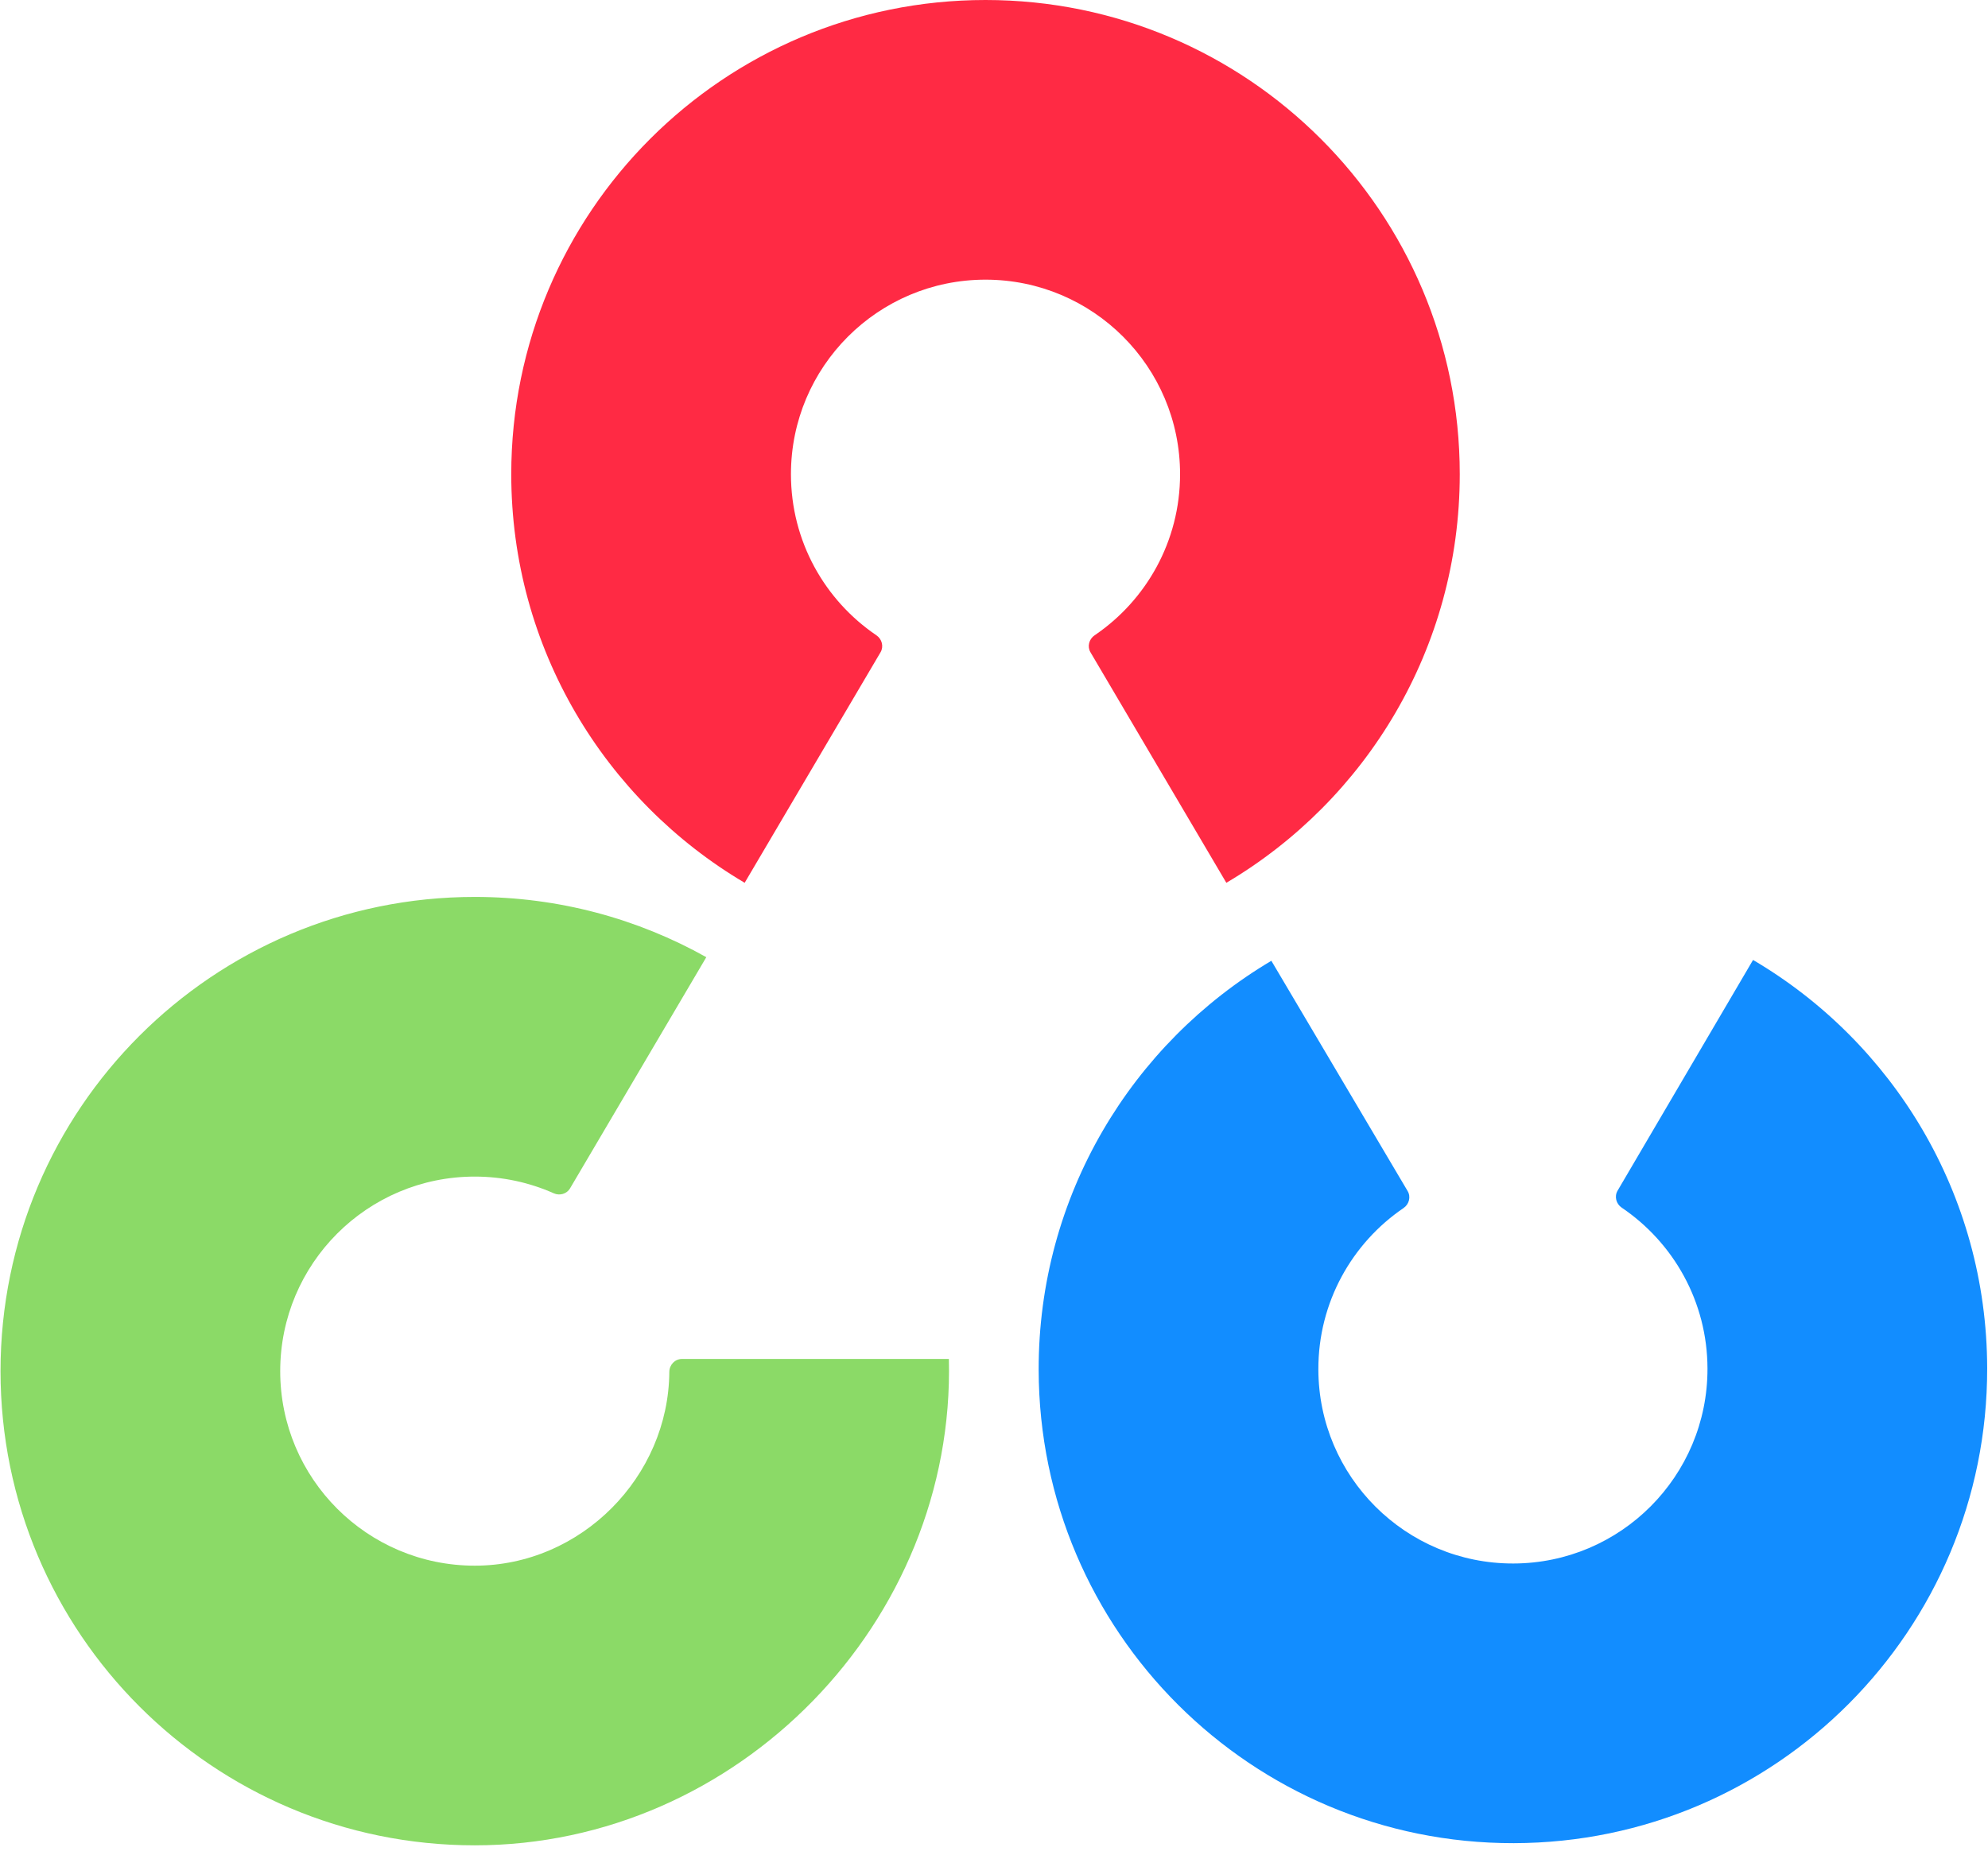
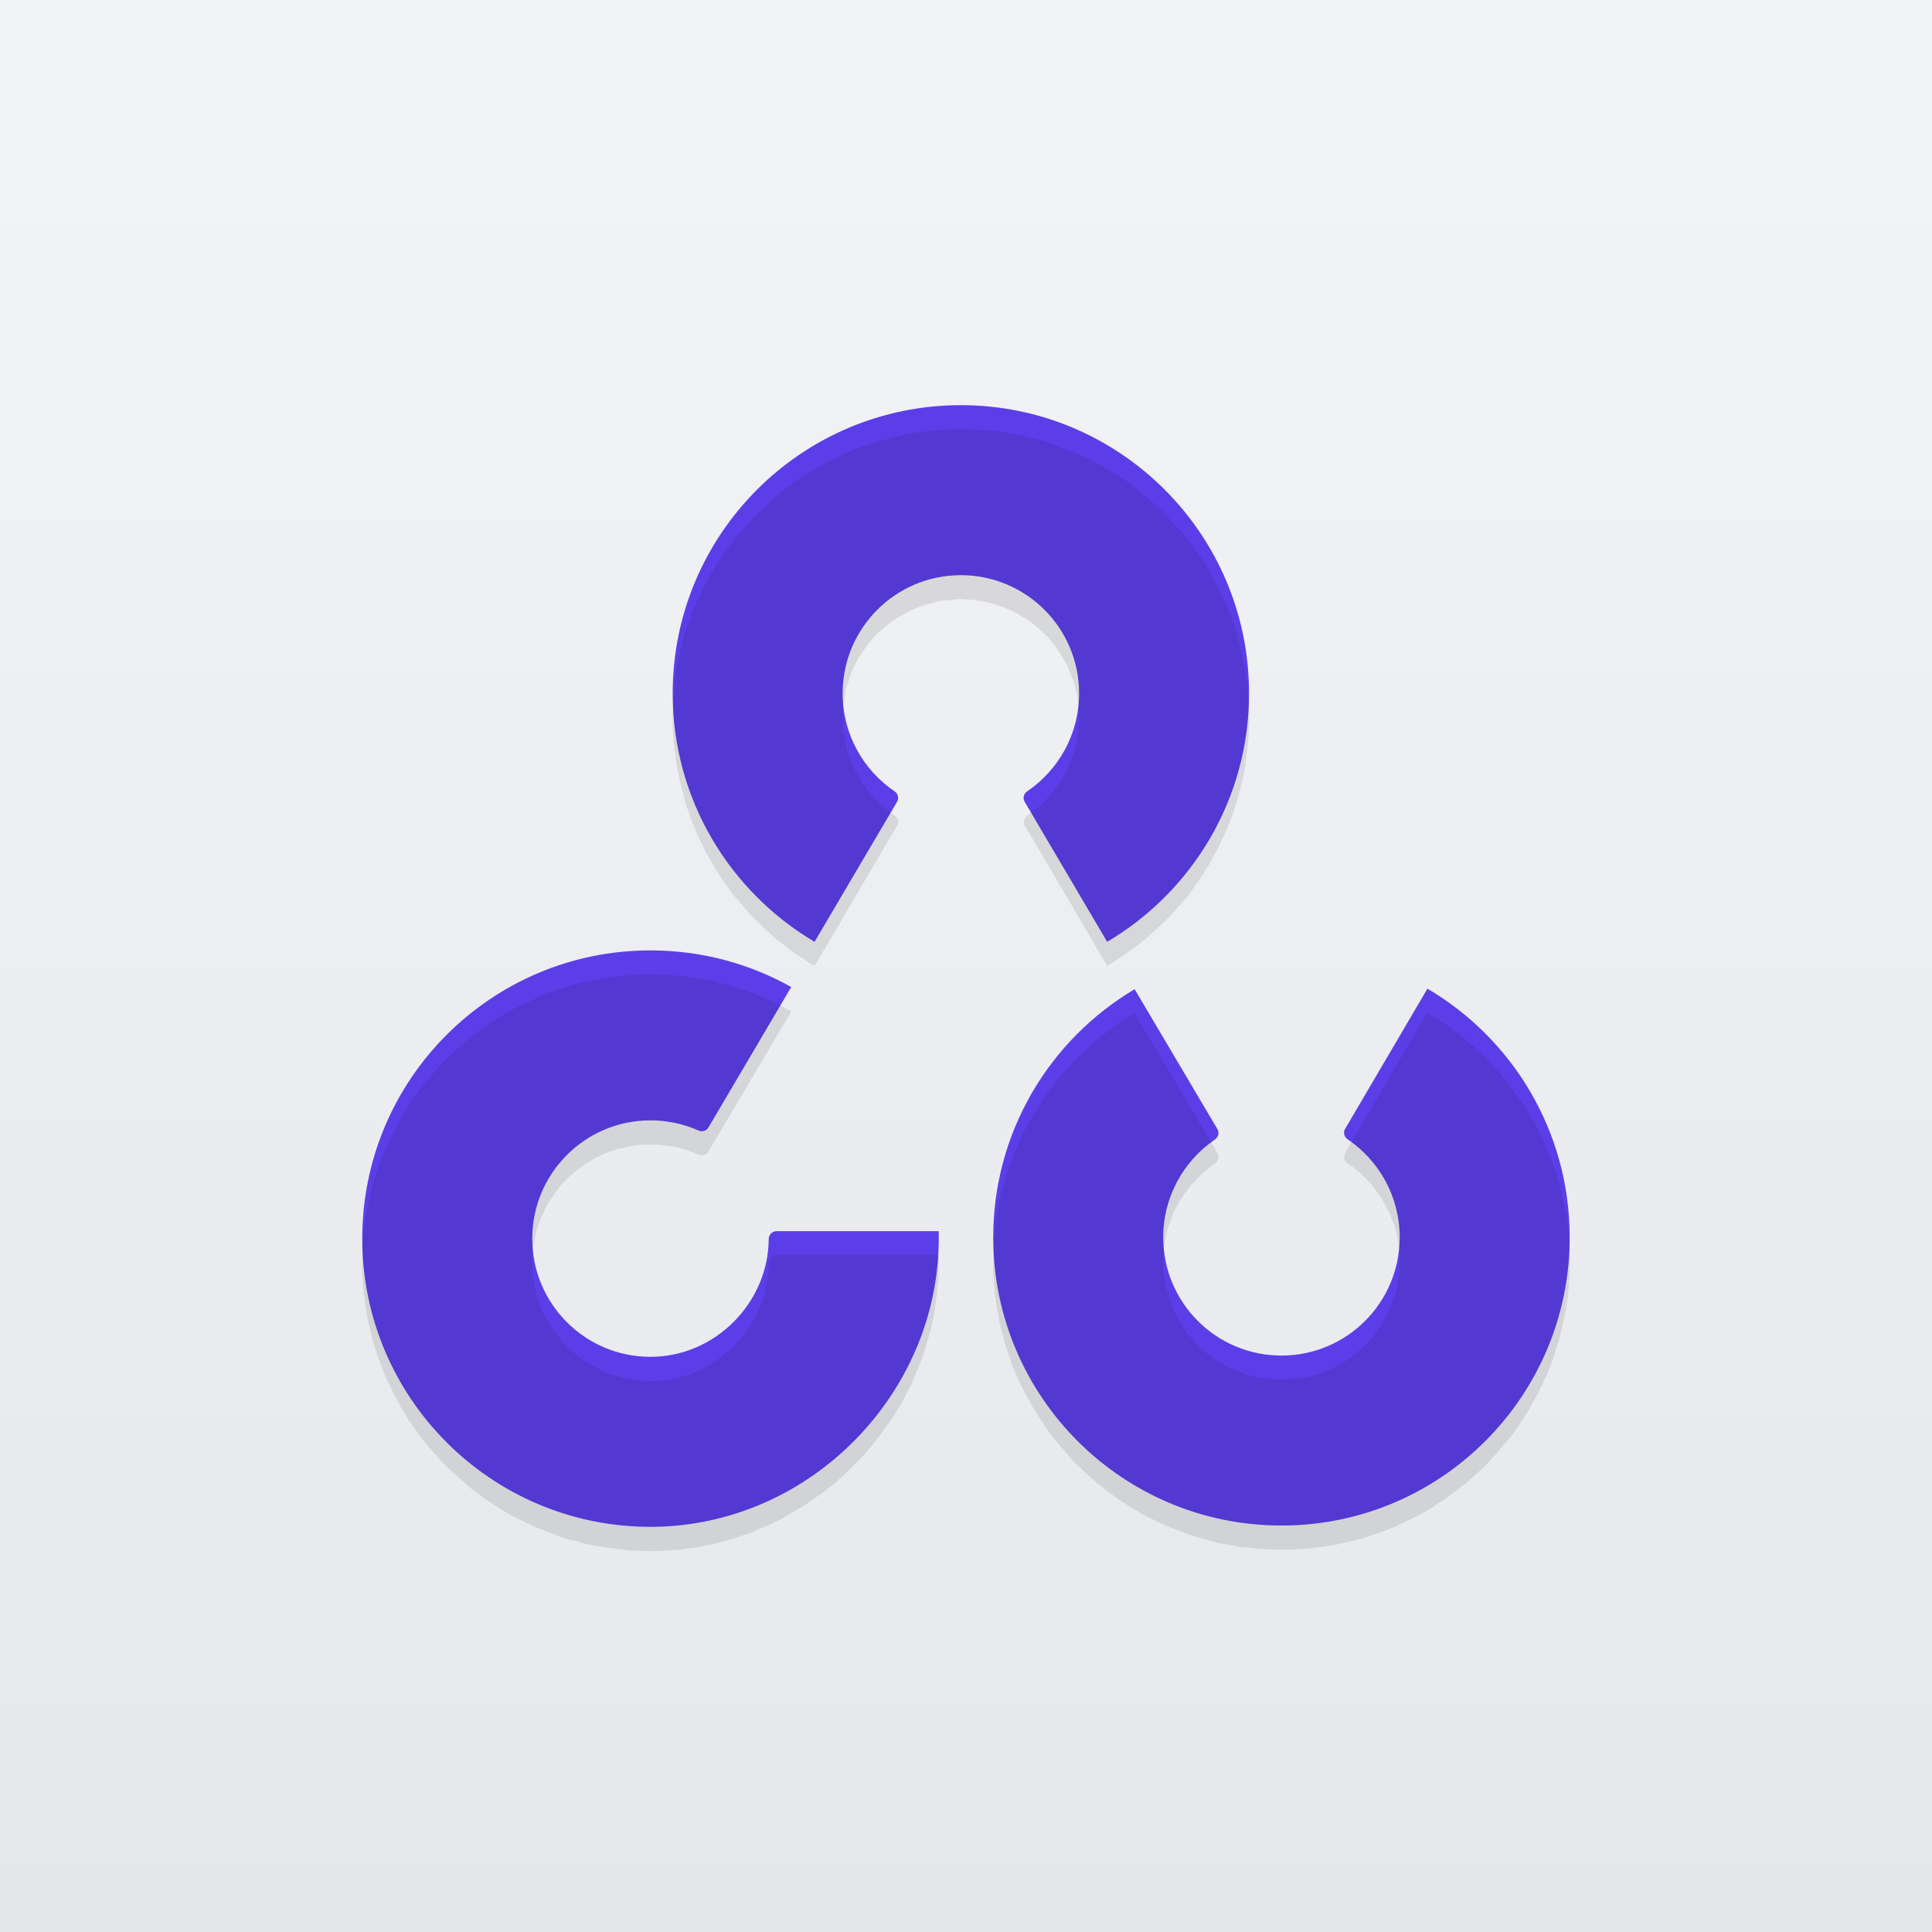
- <svg xmlns="http://www.w3.org/2000/svg" width="164" height="153" viewBox="0 0 164 153" fill="none">
-   <path d="M144.618 79.2C156.154 85.987 163.907 98.522 163.932 112.877C163.969 134.484 146.484 152.031 124.877 152.068C103.269 152.106 85.722 134.62 85.685 113.013C85.66 98.659 93.368 86.096 104.881 79.269L116.123 98.267C116.405 98.743 116.245 99.355 115.787 99.667C111.536 102.561 108.748 107.443 108.758 112.973C108.773 121.837 115.972 129.011 124.836 128.995C133.701 128.98 140.874 121.781 140.859 112.917C140.849 107.387 138.044 102.515 133.783 99.635C133.324 99.326 133.162 98.714 133.442 98.236L144.618 79.2Z" fill="#128DFF" />
-   <path d="M58.267 78.971C52.618 75.805 46.103 74 39.166 74C17.559 74 0.043 91.516 0.043 113.124C0.043 134.731 17.559 152.247 39.166 152.247C60.88 152.247 78.823 133.813 78.277 112.12H56.253C55.675 112.12 55.219 112.609 55.215 113.188C55.16 121.833 47.946 129.174 39.166 129.174C30.302 129.174 23.116 121.988 23.116 113.124C23.116 104.259 30.302 97.073 39.166 97.073C41.488 97.073 43.694 97.566 45.686 98.453C46.173 98.669 46.754 98.505 47.025 98.046L58.267 78.971Z" fill="#8BDA67" />
-   <path d="M61.431 72.834C49.906 66.027 42.176 53.478 42.176 39.123C42.176 17.516 59.692 0 81.299 0C102.907 0 120.423 17.516 120.423 39.123C120.423 53.478 112.692 66.027 101.167 72.834L89.959 53.817C89.678 53.34 89.839 52.728 90.297 52.417C94.553 49.531 97.35 44.654 97.35 39.123C97.35 30.259 90.164 23.073 81.299 23.073C72.435 23.073 65.249 30.259 65.249 39.123C65.249 44.654 68.045 49.531 72.302 52.417C72.76 52.728 72.92 53.34 72.639 53.817L61.431 72.834Z" fill="#FF2A44" />
+ <svg xmlns="http://www.w3.org/2000/svg" width="80" height="80" viewBox="0 0 80 80" fill="none">
+   <rect width="80" height="80" fill="url(#paint0_linear_opencv)" />
+   <g transform="translate(15.000 15.000) scale(2.08333)">
+     <path d="M11.899.853C8.735.853 6.17 3.417 6.17 6.582c0 2.102 1.132 3.94 2.82 4.937l1.641-2.785c.041-.07.018-.159-.05-.205-.623-.423-1.033-1.137-1.033-1.947 0-1.298 1.052-2.35 2.35-2.35 1.298 0 2.35 1.052 2.35 2.35 0 .81-.409 1.524-1.033 1.947-.067.045-.091.135-.05.205l1.641 2.785c1.688-.997 2.82-2.835 2.82-4.937 0-3.164-2.565-5.729-5.729-5.729zm-6.17 10.837C2.565 11.689 0 14.254 0 17.418c0 3.164 2.565 5.729 5.729 5.729 3.18 0 5.807-2.7 5.728-5.876H8.231c-.085 0-.151.072-.152.156-.008 1.266-1.064 2.341-2.35 2.341-1.298 0-2.35-1.052-2.35-2.35 0-1.298 1.052-2.35 2.35-2.35.34 0 .663.072.955.202.071.032.157.008.196-.059l1.646-2.793c-.827-.464-1.782-.728-2.797-.728zm15.442.761l-1.637 2.788c-.041.07-.017.159.05.205.624.422 1.035 1.135 1.036 1.945.002 1.298-1.048 2.352-2.346 2.354-1.298.002-2.352-1.048-2.354-2.346-.002-.81.407-1.525 1.029-1.949.067-.046.09-.135.049-.205l-1.646-2.782c-1.686 1-2.815 2.839-2.811 4.941.006 3.164 2.575 5.725 5.739 5.719 3.164-.005 5.725-2.575 5.719-5.739-.004-2.102-1.139-3.938-2.828-4.932z" fill="#5C3EE8" />
+   </g>
+   <g transform="translate(15.000 16.000) scale(2.08333)">
+     <path fill-rule="evenodd" fill="black" fill-opacity="0.1" d="M11.88 0.85 L11.71 0.86 L11.54 0.86 L11.38 0.88 L11.22 0.89 L11.05 0.91 L10.89 0.94 L10.73 0.97 L10.57 1.01 L10.42 1.05 L10.26 1.09 L10.11 1.14 L9.94 1.20 L9.79 1.25 L9.65 1.31 L9.50 1.38 L9.34 1.45 L9.20 1.53 L9.06 1.60 L8.93 1.68 L8.78 1.78 L8.65 1.86 L8.51 1.96 L8.38 2.06 L8.24 2.17 L8.13 2.27 L8.00 2.39 L7.88 2.50 L7.76 2.62 L7.64 2.75 L7.54 2.87 L7.43 3.00 L7.33 3.13 L7.23 3.27 L7.14 3.40 L7.04 3.54 L6.96 3.68 L6.87 3.83 L6.80 3.97 L6.73 4.11 L6.66 4.26 L6.59 4.42 L6.53 4.57 L6.48 4.72 L6.43 4.87 L6.38 5.02 L6.34 5.18 L6.31 5.34 L6.27 5.49 L6.24 5.65 L6.22 5.82 L6.20 5.98 L6.19 6.14 L6.18 6.31 L6.17 6.48 L6.17 6.65 L6.17 6.81 L6.18 6.98 L6.20 7.15 L6.22 7.31 L6.24 7.47 L6.27 7.63 L6.30 7.79 L6.34 7.95 L6.38 8.11 L6.41 8.23 L6.45 8.36 L6.50 8.49 L6.54 8.62 L6.60 8.75 L6.65 8.88 L6.71 9.01 L6.77 9.13 L6.83 9.26 L6.90 9.38 L6.97 9.50 L7.04 9.62 L7.11 9.73 L7.19 9.85 L7.27 9.96 L7.35 10.07 L7.44 10.18 L7.53 10.28 L7.62 10.39 L7.71 10.49 L7.80 10.59 L7.90 10.68 L8.00 10.78 L8.10 10.87 L8.20 10.96 L8.31 11.05 L8.42 11.13 L8.53 11.22 L8.64 11.30 L8.76 11.37 L8.87 11.45 L8.99 11.52 L10.63 8.73 L10.64 8.72 L10.65 8.68 L10.65 8.66 L10.65 8.62 L10.63 8.59 L10.61 8.55 L10.58 8.53 L10.50 8.47 L10.41 8.40 L10.33 8.34 L10.25 8.26 L10.17 8.17 L10.09 8.08 L10.02 7.99 L9.96 7.91 L9.90 7.81 L9.85 7.73 L9.80 7.64 L9.76 7.55 L9.72 7.46 L9.68 7.37 L9.65 7.27 L9.62 7.17 L9.60 7.05 L9.58 6.95 L9.56 6.85 L9.55 6.75 L9.55 6.64 L9.55 6.54 L9.55 6.44 L9.56 6.31 L9.58 6.21 L9.60 6.09 L9.62 5.99 L9.66 5.88 L9.69 5.78 L9.73 5.67 L9.77 5.58 L9.82 5.48 L9.87 5.39 L9.94 5.29 L9.99 5.21 L10.06 5.12 L10.12 5.04 L10.20 4.95 L10.29 4.87 L10.36 4.81 L10.45 4.73 L10.53 4.67 L10.62 4.61 L10.71 4.56 L10.81 4.50 L10.90 4.45 L11.01 4.41 L11.10 4.37 L11.21 4.33 L11.31 4.31 L11.41 4.28 L11.51 4.26 L11.63 4.25 L11.73 4.24 L11.84 4.23 L11.94 4.23 L12.05 4.24 L12.15 4.24 L12.25 4.26 L12.37 4.28 L12.47 4.30 L12.57 4.33 L12.66 4.36 L12.77 4.40 L12.88 4.45 L13.01 4.51 L13.12 4.58 L13.24 4.65 L13.35 4.73 L13.45 4.82 L13.55 4.91 L13.65 5.01 L13.74 5.12 L13.82 5.23 L13.89 5.34 L13.95 5.44 L14.02 5.56 L14.07 5.69 L14.12 5.82 L14.16 5.93 L14.18 6.03 L14.20 6.11 L14.22 6.21 L14.23 6.29 L14.24 6.39 L14.25 6.48 L14.25 6.58 L14.25 6.67 L14.24 6.75 L14.23 6.85 L14.22 6.93 L14.21 7.03 L14.19 7.11 L14.16 7.21 L14.14 7.31 L14.10 7.40 L14.04 7.55 L14.01 7.62 L13.96 7.71 L13.88 7.84 L13.84 7.91 L13.78 7.99 L13.72 8.07 L13.66 8.14 L13.59 8.21 L13.52 8.28 L13.45 8.35 L13.37 8.41 L13.30 8.47 L13.22 8.53 L13.19 8.55 L13.17 8.59 L13.15 8.62 L13.15 8.66 L13.15 8.68 L13.16 8.72 L13.17 8.73 L14.81 11.52 L14.99 11.40 L15.19 11.27 L15.38 11.13 L15.56 10.99 L15.74 10.83 L15.91 10.67 L16.08 10.50 L16.23 10.33 L16.39 10.15 L16.53 9.96 L16.66 9.77 L16.79 9.57 L16.91 9.36 L17.02 9.15 L17.12 8.94 L17.21 8.74 L17.30 8.51 L17.37 8.30 L17.43 8.07 L17.49 7.85 L17.54 7.61 L17.57 7.39 L17.60 7.15 L17.62 6.92 L17.63 6.69 L17.63 6.46 L17.62 6.23 L17.60 5.98 L17.57 5.76 L17.53 5.51 L17.48 5.30 L17.42 5.06 L17.36 4.85 L17.29 4.62 L17.20 4.40 L17.10 4.18 L17.00 3.97 L16.89 3.76 L16.77 3.56 L16.64 3.36 L16.50 3.17 L16.36 2.99 L16.21 2.81 L16.05 2.64 L15.89 2.47 L15.72 2.31 L15.54 2.16 L15.36 2.01 L15.17 1.87 L14.97 1.74 L14.77 1.62 L14.56 1.51 L14.35 1.40 L14.13 1.30 L13.91 1.22 L13.71 1.14 L13.48 1.07 L13.26 1.02 L13.03 0.96 L12.81 0.92 L12.56 0.89 L12.34 0.87 L12.11 0.86 Z M5.69 11.69 L5.56 11.69 L5.42 11.70 L5.27 11.71 L5.13 11.72 L4.98 11.74 L4.84 11.76 L4.70 11.78 L4.56 11.81 L4.42 11.84 L4.29 11.87 L4.15 11.91 L4.02 11.95 L3.88 11.99 L3.75 12.04 L3.62 12.09 L3.49 12.14 L3.37 12.20 L3.24 12.26 L3.12 12.32 L3.00 12.38 L2.88 12.45 L2.76 12.52 L2.64 12.59 L2.51 12.68 L2.40 12.76 L2.29 12.84 L2.18 12.92 L2.06 13.02 L1.96 13.11 L1.85 13.20 L1.75 13.29 L1.64 13.40 L1.54 13.51 L1.44 13.62 L1.35 13.72 L1.27 13.82 L1.17 13.95 L1.09 14.06 L1.01 14.17 L0.93 14.28 L0.85 14.41 L0.78 14.53 L0.71 14.65 L0.65 14.77 L0.58 14.90 L0.52 15.02 L0.47 15.15 L0.41 15.28 L0.36 15.40 L0.32 15.54 L0.27 15.67 L0.23 15.80 L0.19 15.94 L0.16 16.07 L0.13 16.21 L0.10 16.35 L0.07 16.49 L0.05 16.63 L0.04 16.77 L0.02 16.90 L0.01 17.04 L0.00 17.19 L0.00 17.33 L0.00 17.46 L0.00 17.59 L0.01 17.73 L0.02 17.88 L0.03 18.02 L0.05 18.16 L0.07 18.31 L0.09 18.45 L0.12 18.59 L0.15 18.72 L0.18 18.86 L0.22 19.00 L0.26 19.13 L0.30 19.26 L0.35 19.39 L0.40 19.52 L0.45 19.65 L0.51 19.78 L0.57 19.90 L0.63 20.03 L0.69 20.15 L0.76 20.27 L0.83 20.39 L0.90 20.51 L0.99 20.64 L1.07 20.75 L1.15 20.86 L1.23 20.97 L1.33 21.09 L1.42 21.19 L1.51 21.29 L1.60 21.39 L1.71 21.50 L1.83 21.61 L1.93 21.70 L2.03 21.79 L2.13 21.88 L2.26 21.98 L2.37 22.06 L2.48 22.14 L2.59 22.21 L2.73 22.30 L2.84 22.37 L2.96 22.44 L3.08 22.50 L3.21 22.56 L3.33 22.62 L3.46 22.68 L3.59 22.73 L3.72 22.78 L3.85 22.83 L3.98 22.88 L4.11 22.92 L4.25 22.95 L4.38 22.99 L4.52 23.02 L4.66 23.05 L4.80 23.07 L4.94 23.09 L5.09 23.11 L5.21 23.12 L5.35 23.14 L5.50 23.14 L5.65 23.15 L5.77 23.15 L5.90 23.15 L6.04 23.14 L6.18 23.13 L6.33 23.12 L6.45 23.10 L6.59 23.08 L6.73 23.06 L6.87 23.03 L7.01 23.00 L7.14 22.97 L7.28 22.93 L7.41 22.89 L7.55 22.84 L7.68 22.80 L7.81 22.75 L7.94 22.69 L8.06 22.64 L8.19 22.58 L8.31 22.52 L8.43 22.45 L8.55 22.38 L8.67 22.31 L8.79 22.24 L8.92 22.15 L9.03 22.07 L9.15 21.99 L9.25 21.91 L9.38 21.81 L9.48 21.72 L9.58 21.63 L9.68 21.53 L9.79 21.42 L9.90 21.31 L10.00 21.21 L10.09 21.10 L10.17 21.00 L10.27 20.87 L10.35 20.76 L10.43 20.65 L10.51 20.54 L10.60 20.40 L10.67 20.29 L10.74 20.17 L10.80 20.05 L10.87 19.92 L10.93 19.80 L10.98 19.67 L11.04 19.54 L11.09 19.41 L11.14 19.28 L11.18 19.15 L11.22 19.02 L11.26 18.88 L11.30 18.75 L11.33 18.61 L11.36 18.47 L11.38 18.33 L11.40 18.19 L11.42 18.05 L11.43 17.93 L11.45 17.79 L11.45 17.64 L11.46 17.50 L11.46 17.38 L11.46 17.27 L8.23 17.27 L8.21 17.27 L8.18 17.28 L8.14 17.30 L8.12 17.32 L8.10 17.35 L8.08 17.39 L8.08 17.43 L8.08 17.53 L8.07 17.63 L8.06 17.73 L8.04 17.83 L8.02 17.93 L8.00 18.03 L7.97 18.12 L7.93 18.24 L7.90 18.31 L7.86 18.40 L7.82 18.47 L7.78 18.56 L7.74 18.63 L7.68 18.71 L7.63 18.79 L7.57 18.87 L7.50 18.94 L7.42 19.03 L7.36 19.10 L7.28 19.17 L7.21 19.23 L7.13 19.29 L7.05 19.35 L6.97 19.41 L6.89 19.46 L6.80 19.50 L6.71 19.55 L6.62 19.59 L6.53 19.63 L6.43 19.66 L6.34 19.69 L6.24 19.71 L6.10 19.74 L5.96 19.76 L5.81 19.77 L5.67 19.77 L5.52 19.76 L5.38 19.74 L5.24 19.72 L5.08 19.68 L4.95 19.64 L4.80 19.58 L4.68 19.52 L4.54 19.44 L4.42 19.37 L4.29 19.28 L4.19 19.19 L4.07 19.09 L3.99 19.00 L3.93 18.93 L3.87 18.85 L3.81 18.77 L3.74 18.68 L3.69 18.59 L3.65 18.51 L3.60 18.42 L3.56 18.33 L3.52 18.24 L3.49 18.14 L3.46 18.05 L3.44 17.95 L3.42 17.85 L3.40 17.75 L3.39 17.65 L3.38 17.54 L3.38 17.44 L3.38 17.36 L3.38 17.25 L3.39 17.15 L3.41 17.05 L3.43 16.95 L3.45 16.85 L3.47 16.75 L3.50 16.66 L3.54 16.56 L3.58 16.47 L3.62 16.38 L3.66 16.29 L3.71 16.21 L3.78 16.11 L3.83 16.03 L3.89 15.95 L3.95 15.88 L4.03 15.79 L4.12 15.71 L4.19 15.64 L4.28 15.57 L4.36 15.51 L4.45 15.44 L4.54 15.39 L4.62 15.34 L4.71 15.30 L4.82 15.25 L4.91 15.21 L5.01 15.18 L5.10 15.15 L5.20 15.13 L5.30 15.11 L5.40 15.09 L5.48 15.08 L5.58 15.07 L5.67 15.07 L5.77 15.07 L5.87 15.07 L5.97 15.08 L6.09 15.10 L6.19 15.11 L6.30 15.14 L6.39 15.16 L6.49 15.19 L6.58 15.23 L6.68 15.27 L6.72 15.28 L6.76 15.28 L6.79 15.28 L6.83 15.26 L6.84 15.25 L6.87 15.23 L6.88 15.21 L8.53 12.42 L8.36 12.33 L8.20 12.25 L8.02 12.17 L7.86 12.10 L7.68 12.03 L7.51 11.97 L7.32 11.91 L7.15 11.87 L6.96 11.82 L6.78 11.79 L6.60 11.76 L6.42 11.73 L6.24 11.71 L6.06 11.70 L5.87 11.69 Z M21.17 12.45 L19.53 15.24 L19.53 15.26 L19.52 15.29 L19.51 15.31 L19.52 15.35 L19.53 15.39 L19.56 15.42 L19.58 15.44 L19.67 15.50 L19.74 15.56 L19.82 15.62 L19.89 15.69 L19.97 15.77 L20.04 15.84 L20.10 15.92 L20.16 16.00 L20.22 16.08 L20.26 16.14 L20.31 16.23 L20.35 16.30 L20.39 16.38 L20.43 16.46 L20.49 16.61 L20.52 16.70 L20.55 16.80 L20.57 16.90 L20.58 16.98 L20.60 17.08 L20.61 17.16 L20.62 17.26 L20.62 17.35 L20.62 17.43 L20.62 17.53 L20.61 17.64 L20.60 17.74 L20.58 17.82 L20.56 17.92 L20.54 18.02 L20.51 18.11 L20.46 18.24 L20.40 18.39 L20.34 18.51 L20.26 18.65 L20.18 18.76 L20.09 18.89 L20.00 18.99 L19.89 19.10 L19.77 19.20 L19.66 19.29 L19.53 19.38 L19.42 19.45 L19.28 19.52 L19.15 19.57 L19.00 19.63 L18.86 19.67 L18.77 19.69 L18.67 19.71 L18.56 19.72 L18.46 19.73 L18.36 19.74 L18.27 19.74 L18.17 19.74 L18.07 19.73 L17.96 19.72 L17.86 19.71 L17.76 19.69 L17.67 19.66 L17.57 19.64 L17.48 19.60 L17.38 19.57 L17.29 19.53 L17.20 19.49 L17.12 19.44 L17.03 19.39 L16.95 19.34 L16.87 19.28 L16.79 19.22 L16.72 19.16 L16.63 19.08 L16.55 18.99 L16.49 18.92 L16.42 18.85 L16.36 18.77 L16.30 18.67 L16.25 18.59 L16.20 18.50 L16.15 18.41 L16.10 18.31 L16.07 18.21 L16.04 18.12 L16.01 18.02 L15.98 17.91 L15.96 17.81 L15.94 17.71 L15.93 17.60 L15.92 17.50 L15.92 17.40 L15.92 17.29 L15.93 17.19 L15.94 17.08 L15.96 16.98 L15.98 16.88 L16.00 16.77 L16.03 16.67 L16.07 16.58 L16.10 16.48 L16.14 16.39 L16.19 16.30 L16.23 16.22 L16.29 16.13 L16.34 16.05 L16.40 15.97 L16.47 15.88 L16.54 15.81 L16.62 15.72 L16.70 15.64 L16.78 15.58 L16.87 15.50 L16.95 15.45 L16.98 15.42 L17.00 15.39 L17.01 15.35 L17.02 15.32 L17.02 15.30 L17.01 15.26 L17.00 15.24 L15.35 12.46 L15.20 12.55 L15.05 12.65 L14.91 12.75 L14.75 12.87 L14.61 12.98 L14.48 13.10 L14.35 13.22 L14.21 13.35 L14.07 13.49 L13.95 13.62 L13.84 13.76 L13.73 13.90 L13.61 14.06 L13.51 14.20 L13.42 14.35 L13.32 14.50 L13.25 14.64 L13.18 14.76 L13.12 14.88 L13.06 15.01 L13.00 15.14 L12.95 15.27 L12.90 15.40 L12.85 15.53 L12.81 15.66 L12.77 15.80 L12.73 15.93 L12.69 16.07 L12.66 16.21 L12.64 16.35 L12.61 16.49 L12.59 16.61 L12.58 16.76 L12.56 16.90 L12.55 17.05 L12.55 17.17 L12.54 17.32 L12.54 17.44 L12.54 17.59 L12.55 17.74 L12.56 17.86 L12.57 18.00 L12.59 18.15 L12.61 18.29 L12.64 18.43 L12.66 18.57 L12.69 18.71 L12.73 18.84 L12.76 18.98 L12.80 19.11 L12.85 19.25 L12.89 19.38 L12.94 19.51 L13.00 19.64 L13.05 19.76 L13.12 19.91 L13.18 20.03 L13.25 20.15 L13.32 20.27 L13.39 20.39 L13.46 20.50 L13.54 20.62 L13.61 20.73 L13.71 20.86 L13.79 20.96 L13.88 21.07 L13.97 21.17 L14.07 21.29 L14.16 21.39 L14.28 21.50 L14.37 21.59 L14.48 21.68 L14.59 21.79 L14.70 21.87 L14.81 21.96 L14.92 22.04 L15.03 22.12 L15.14 22.19 L15.26 22.27 L15.38 22.34 L15.51 22.42 L15.63 22.48 L15.76 22.54 L15.88 22.60 L16.01 22.66 L16.14 22.71 L16.27 22.76 L16.40 22.81 L16.53 22.85 L16.66 22.89 L16.80 22.93 L16.94 22.97 L17.07 23.00 L17.21 23.02 L17.35 23.05 L17.47 23.07 L17.62 23.08 L17.76 23.10 L17.90 23.11 L18.05 23.12 L18.20 23.12 L18.32 23.12 L18.47 23.12 L18.62 23.11 L18.74 23.10 L18.88 23.09 L19.03 23.07 L19.17 23.05 L19.31 23.03 L19.45 23.00 L19.59 22.97 L19.72 22.94 L19.86 22.90 L19.99 22.86 L20.13 22.81 L20.26 22.77 L20.39 22.72 L20.51 22.67 L20.64 22.61 L20.78 22.54 L20.91 22.48 L21.03 22.42 L21.15 22.35 L21.27 22.28 L21.38 22.20 L21.50 22.13 L21.61 22.05 L21.73 21.96 L21.84 21.87 L21.95 21.79 L22.05 21.70 L22.17 21.59 L22.27 21.50 L22.38 21.39 L22.47 21.29 L22.56 21.19 L22.66 21.07 L22.75 20.96 L22.84 20.86 L22.92 20.75 L23.00 20.63 L23.07 20.52 L23.15 20.40 L23.22 20.29 L23.29 20.15 L23.36 20.03 L23.42 19.91 L23.48 19.78 L23.54 19.65 L23.59 19.53 L23.64 19.40 L23.69 19.27 L23.73 19.13 L23.77 19.00 L23.81 18.86 L23.84 18.73 L23.87 18.59 L23.90 18.45 L23.93 18.31 L23.95 18.17 L23.97 18.03 L23.98 17.88 L23.99 17.74 L24.00 17.59 L24.00 17.45 L24.00 17.30 L24.00 17.17 L23.99 17.03 L23.98 16.90 L23.97 16.76 L23.95 16.61 L23.93 16.47 L23.90 16.33 L23.87 16.19 L23.84 16.05 L23.81 15.91 L23.77 15.78 L23.73 15.64 L23.68 15.51 L23.64 15.38 L23.59 15.25 L23.53 15.12 L23.47 14.99 L23.41 14.85 L23.34 14.73 L23.28 14.60 L23.21 14.48 L23.13 14.35 L23.05 14.23 L22.97 14.12 L22.89 14.01 L22.80 13.88 L22.71 13.77 L22.61 13.65 L22.52 13.55 L22.41 13.44 L22.30 13.32 L22.19 13.22 L22.08 13.11 L21.97 13.02 L21.82 12.89 L21.68 12.79 L21.54 12.68 L21.39 12.59 Z" />
+   </g>
+   <defs>
+     <linearGradient id="paint0_linear_opencv" x1="40" y1="0" x2="40" y2="80" gradientUnits="userSpaceOnUse">
+       <stop stop-color="#F3F4F6" />
+       <stop offset="1" stop-color="#E5E7EB" />
+     </linearGradient>
+   </defs>
</svg>
